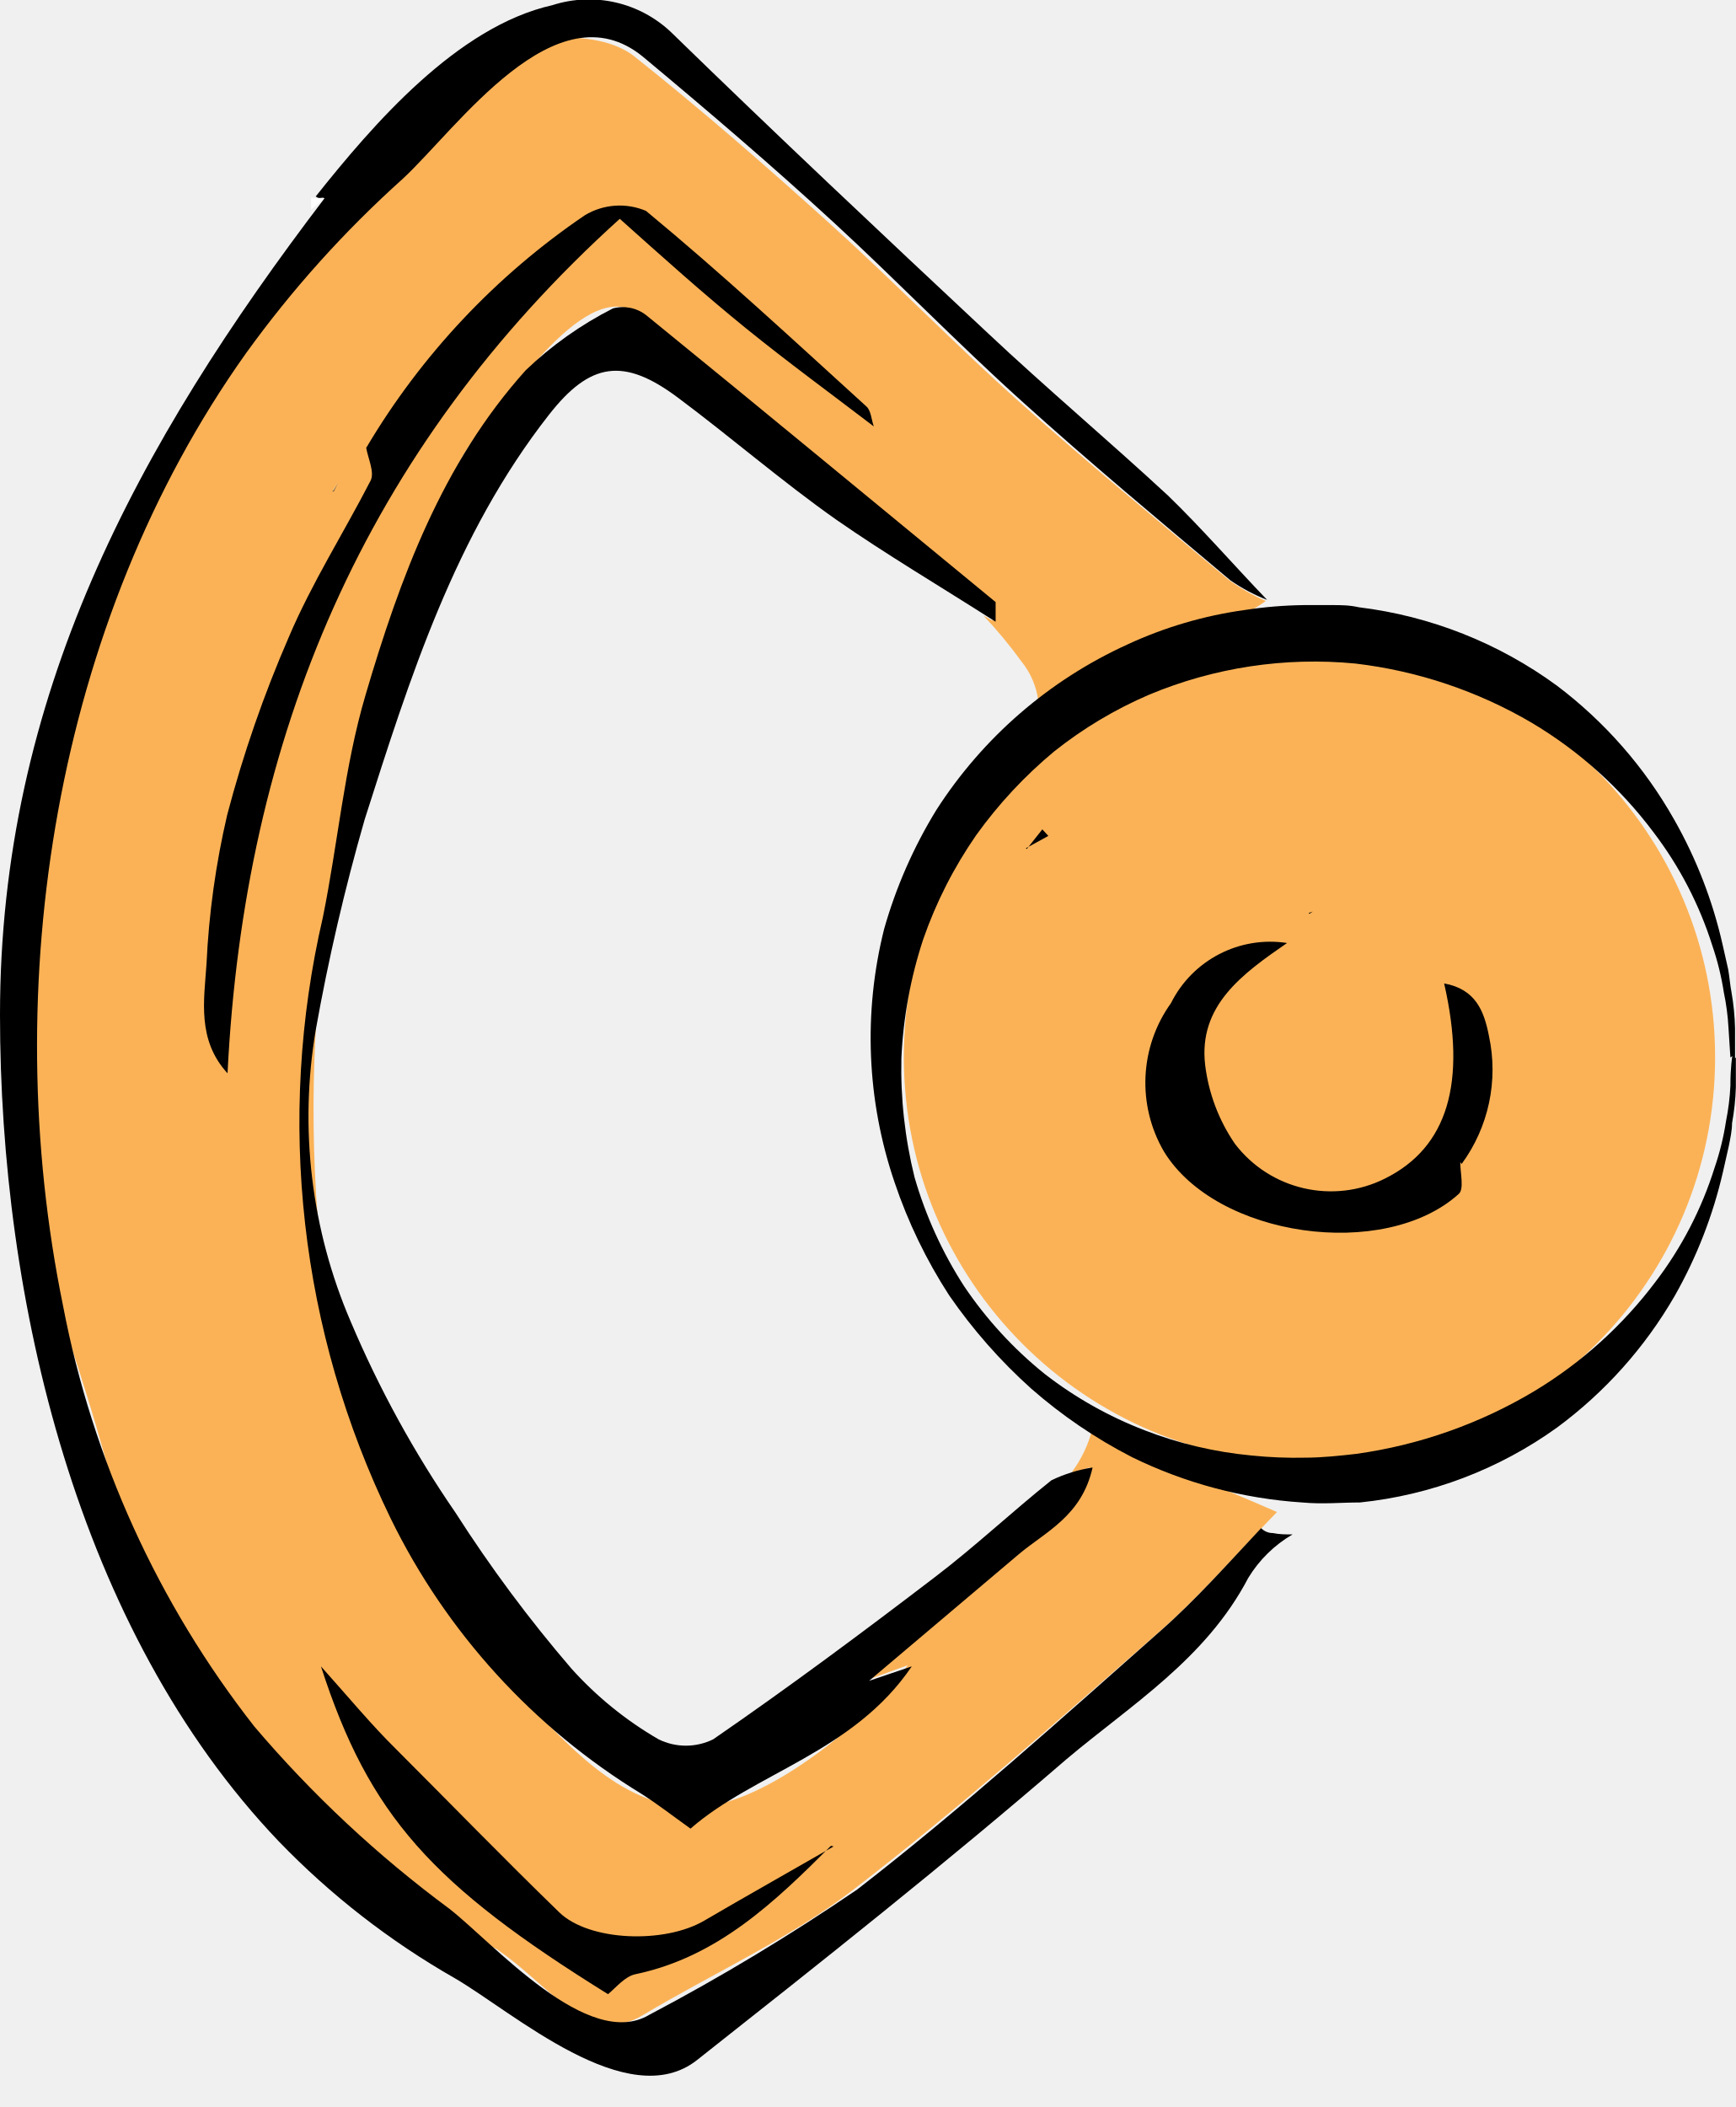
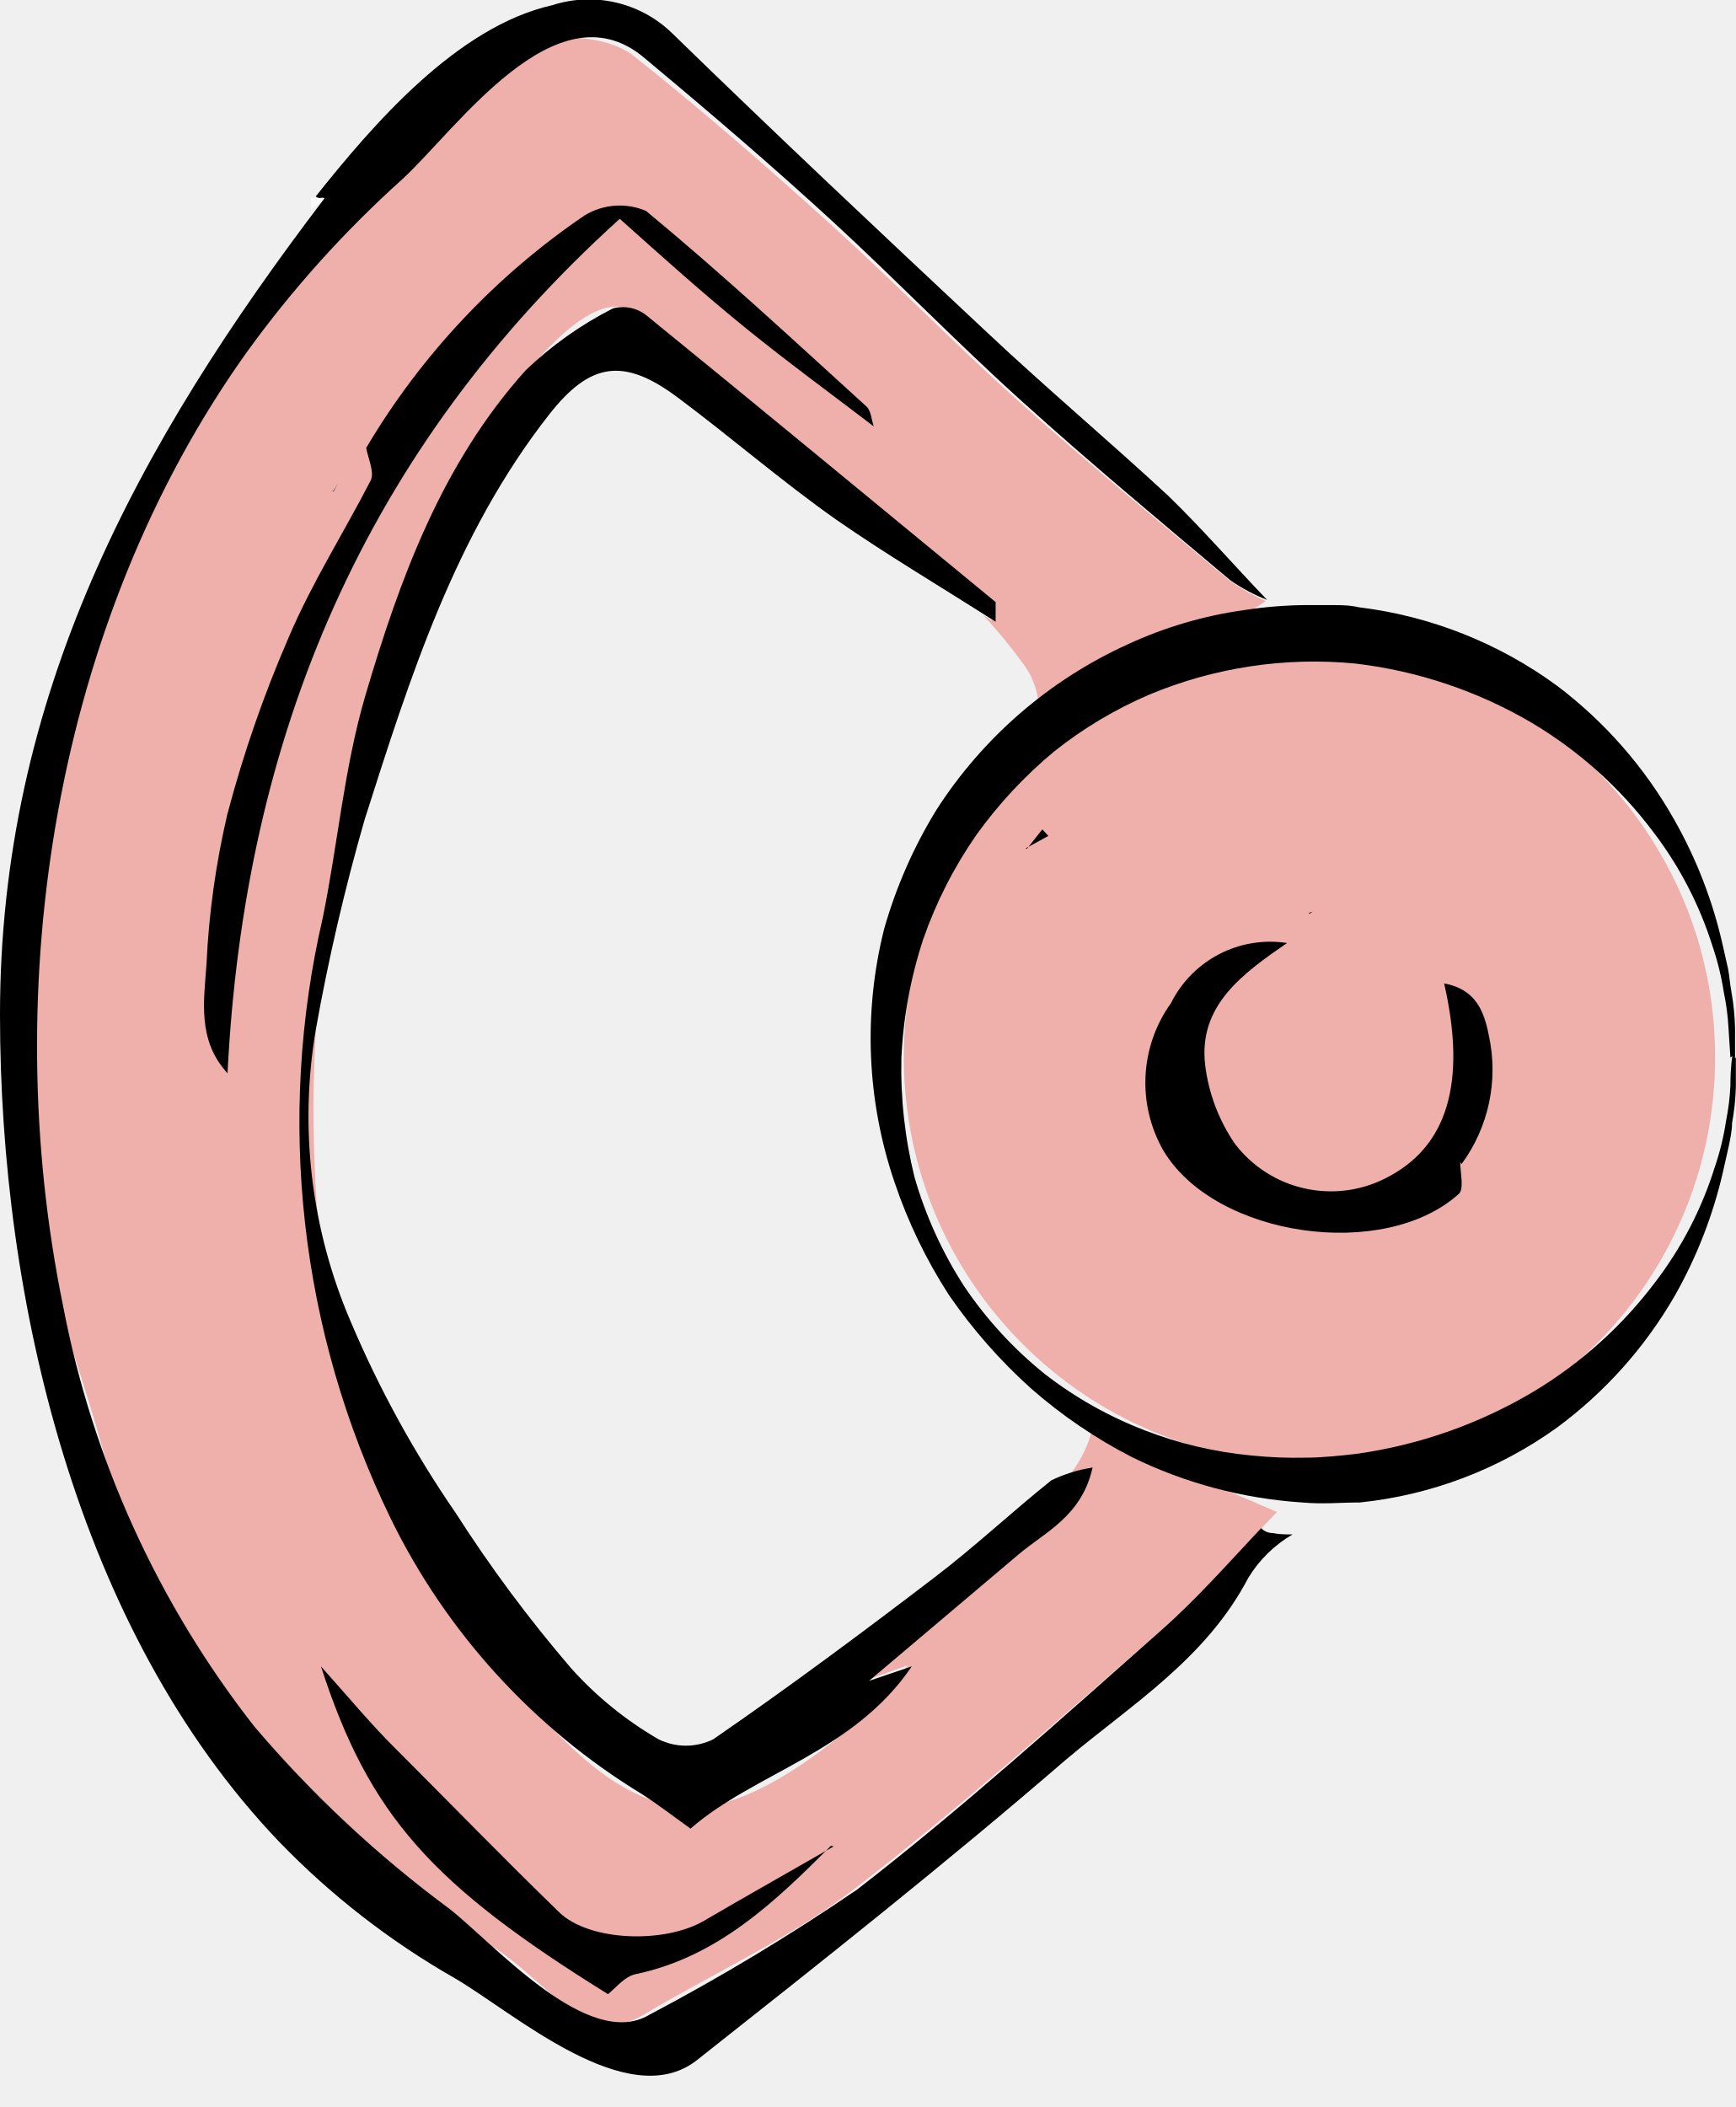
<svg xmlns="http://www.w3.org/2000/svg" viewBox="0 0 63.55 77.13">
  <defs>
-     <style>.press-half-wheel-1-a{fill:#fff;}.press-half-wheel-1-b{fill:#fbb256;}</style>
+     <style>.press-half-wheel-1-a{fill:#fff;}.press-half-wheel-1-b{fill:#efafab;}</style>
  </defs>
  <path class="press-half-wheel-1-a" d="M11.85,7.3l0,0Z" />
  <path class="press-half-wheel-1-a" d="M11.39,7.67c0-.15,0-.29,0-.44l.46.06,0,0Z" />
  <path class="press-half-wheel-1-b" d="M40.25,52.42,40,52.27a4.49,4.49,0,0,1-.76,1.62c.2,0,.41-.1.65-.17-.41,1.79-1.75,2.35-2.75,3.19l-5.57,4.65,1.66-.6c-1.3,1.9-4.6,4.55-6.88,5.07-2.82.65-5-1.54-6.76-3.41A26.48,26.48,0,0,1,12,47.91a51.27,51.27,0,0,1,3.13-26.3c.88-2.12,1-4.09,2.46-5.85,1-1.16,3.94-5.73,5.8-4.24Q29.9,16.74,36.33,22s0,.13,0,.72L36,22.53a17.12,17.12,0,0,1,1.4,1.69,2.87,2.87,0,0,1,.4,2.94,16.54,16.54,0,0,1,7.39-4.52A5.58,5.58,0,0,0,46.34,22,7.33,7.33,0,0,1,45,21.24c-2.6-2.17-5.21-4.32-7.73-6.57-2.37-2.12-4.58-4.4-6.93-6.52S25.66,4,23.23,2.07c-1.36-1.1-4.73-.87-5.41.57a7.78,7.78,0,0,1-2.46,2.51A45.35,45.35,0,0,0,4.62,19.76c-2.14,4.35-2.49,9.15-3.28,13.83-.68,4-1.23,8.12.1,12.16.8,2.45,1.65,4.88,2.34,7.36C5.67,60,9.85,65.37,14.89,70.22a3.54,3.54,0,0,0,1.37.52,7.63,7.63,0,0,1,1.89.59c.93.62,1.72,1.45,2.61,2.14a2.26,2.26,0,0,0,2.77.3c2.56-1.53,5.34-2.78,7.69-4.58,3.9-3,7.57-6.26,11.26-9.49,1.5-1.32,2.81-2.85,4.27-4.35C44.34,54.29,42.2,53.51,40.25,52.42Z" />
  <path class="press-half-wheel-1-a" d="M12.2,17.95l.17-.3-.16.32,0,0Z" />
  <path class="press-half-wheel-1-a" d="M1.38,30.3l-.11.14s-.12-.12-.11-.13a1.73,1.73,0,0,1,.19-.2Z" />
  <path class="press-half-wheel-1-a" d="M31.22,62l0,0,0,0Z" />
  <path class="press-half-wheel-1-a" d="M31.24,62.06l.42-.44,0,0-.42.44Z" />
  <circle class="press-half-wheel-1-b" cx="47.94" cy="38.7" r="14.85" />
  <path d="M63.55,38.71l0,1.09a8.93,8.93,0,0,1-.14,1.32c0,.26-.06.54-.12.84l-.21.93a16.82,16.82,0,0,1-1.77,4.55A15.81,15.81,0,0,1,57,52.26,15,15,0,0,1,49.79,55c-.7,0-1.36.07-2.12,0a16.61,16.61,0,0,1-6.23-1.66,18.24,18.24,0,0,1-3.69-2.51,19.32,19.32,0,0,1-3-3.41,18.39,18.39,0,0,1-2-4.14A16.37,16.37,0,0,1,32.37,34a17.41,17.41,0,0,1,1.91-4.35,16.38,16.38,0,0,1,7-6.06,15.14,15.14,0,0,1,4.29-1.26,15.64,15.64,0,0,1,2.17-.18H48l.25,0,.5,0c.34,0,.64,0,1,.08A15.45,15.45,0,0,1,57,25.1,16,16,0,0,1,61.29,30a16.72,16.72,0,0,1,1.77,4.56l.21.93c.05.29.07.58.12.83a8.92,8.92,0,0,1,.13,1.32c0,.72,0,1.1,0,1.1h0Zm-.2,0-.07-1.09a8.61,8.61,0,0,0-.17-1.29,10,10,0,0,0-.42-1.71,13.6,13.6,0,0,0-2.16-4.16,15.42,15.42,0,0,0-4.45-4,16.58,16.58,0,0,0-6.46-2.17,15.65,15.65,0,0,0-7.55,1.14,15.21,15.21,0,0,0-3.48,2.08,16.42,16.42,0,0,0-2.85,3.06,15.78,15.78,0,0,0-1.94,3.81A16.28,16.28,0,0,0,33,38.73a16.59,16.59,0,0,0,.48,4.36,15,15,0,0,0,1.82,4,14.6,14.6,0,0,0,2.94,3.2,14.39,14.39,0,0,0,3.67,2.07,14.59,14.59,0,0,0,3.9.92,15.83,15.83,0,0,0,2,.08c.57,0,1.25-.07,1.85-.14a17.37,17.37,0,0,0,6.52-2.3,15.68,15.68,0,0,0,4.43-4,13.58,13.58,0,0,0,2.16-4.17,9.82,9.82,0,0,0,.42-1.71,8.59,8.59,0,0,0,.16-1.29c0-.71.07-1.09.07-1.09h0Z" />
  <path class="press-half-wheel-1-a" d="M53.46,42.54l0,0Z" />
  <path d="M23.68,77.1l0,0Z" />
  <path d="M23.7,77.13l0,0Z" />
  <path d="M11.42,7.66c0-.14,0-.28,0-.41h0c0,.15,0,.29,0,.44Z" />
  <path d="M32,15.61h0Z" />
  <path d="M13.38,16.36l0,0Z" />
  <path d="M1.38,30.3l0-.18a1.57,1.57,0,0,0-.19.2s.07.08.11.13Z" />
  <path d="M31.64,61.59,33.38,61c-2.13,3.15-5.77,3.9-8.1,5.94-.67-.48-1.21-.9-1.79-1.27a24.32,24.32,0,0,1-9.19-10.09,33.16,33.16,0,0,1-2.48-22c.55-2.7.78-5.49,1.56-8.13,1.26-4.28,2.81-8.5,5.87-11.9a13.34,13.34,0,0,1,3.19-2.26,1.39,1.39,0,0,1,1.22.25c4.28,3.48,8.53,7,12.79,10.5,0,0,0,.13,0,.72-2.1-1.34-4-2.46-5.84-3.74-2-1.41-3.83-3-5.8-4.47s-3.2-1.3-4.71.63C16.65,19.58,15,24.83,13.35,30a76.36,76.36,0,0,0-1.79,7.7,19,19,0,0,0,1.28,10.68,39.4,39.4,0,0,0,3.84,7,50.52,50.52,0,0,0,4.23,5.69,13.12,13.12,0,0,0,3.2,2.6,2.26,2.26,0,0,0,2,0c2.76-1.9,5.45-3.9,8.12-5.94,1.47-1.12,2.82-2.39,4.26-3.54A5.3,5.3,0,0,1,40,53.72c-.4,1.79-1.73,2.35-2.72,3.19l-5.57,4.71-.42.44,0,0,0,0Z" />
  <path d="M13.41,16.39a26.8,26.8,0,0,1,8-8.51,2.47,2.47,0,0,1,2.24-.16c2.77,2.29,5.41,4.74,8.07,7.16.17.15.18.48.27.73h0c-1.57-1.2-3.16-2.36-4.69-3.6s-3-2.56-4.61-4C13.31,16.48,8.94,27,8.33,39.29c-1.12-1.22-.86-2.67-.77-4a30.16,30.16,0,0,1,.76-5.47,45,45,0,0,1,2.25-6.49c.85-2,2-3.8,3-5.74.15-.31-.1-.81-.17-1.23Z" />
  <path d="M30.42,67.57c-2.06,2.06-4.15,4.07-7.16,4.7-.38.08-.7.48-1,.73-6.44-4-8.74-6.52-10.51-12,1.08,1.21,1.86,2.15,2.72,3,2,2,3.94,4,6,6,1.1,1.07,3.86,1.16,5.31.31s3.16-1.81,4.74-2.72Z" />
  <path d="M12.21,18l.16-.32-.17.3Z" />
  <polygon points="12.2 17.95 12.16 18 12.21 17.96 12.2 17.95" />
  <path d="M37.59,31.08l.57-.72.22.24-.82.45Z" />
  <polygon points="47.94 33.45 48.06 33.37 47.91 33.42 47.94 33.45" />
  <path d="M47.92,33.43l0,0Z" />
  <path d="M53.46,42.54c0,.4.15,1-.06,1.17-2.72,2.45-8.87,1.59-10.79-1.56a5,5,0,0,1,.26-5.43,4.06,4.06,0,0,1,4.25-2.2c-1.64,1.13-3.25,2.29-3,4.46a6.49,6.49,0,0,0,1.09,2.89,4.42,4.42,0,0,0,5.5,1.27C53,42,53.7,39.63,52.87,36c1.15.21,1.46,1,1.64,1.92a5.84,5.84,0,0,1-1,4.69Z" />
  <path d="M42.76,18.14c-2.16-2-4.44-3.92-6.6-5.95-3.89-3.64-7.77-7.29-11.58-11a4.37,4.37,0,0,0-4.36-1c-3.48.78-6.56,4.36-8.66,7,.13.12.24,0,.32.07C5,16.29,0,25.52,0,37.15,0,47.58,2.81,59.66,10.21,67.41a28.76,28.76,0,0,0,6.43,5c2.14,1.24,6.35,5,8.88,3,4.56-3.6,9.11-7.2,13.51-11,2.37-2,5.11-3.67,6.67-6.65a4.62,4.62,0,0,1,1.62-1.59c-.24,0-.48,0-.72-.05a.59.59,0,0,1-.43-.18c-1.22,1.3-2.37,2.6-3.66,3.74-3.65,3.23-7.28,6.51-11.13,9.49a78.08,78.08,0,0,1-7.6,4.58c-2.24,1.35-5.7-2.6-7.32-3.87A42.69,42.69,0,0,1,9.31,63.2a35.9,35.9,0,0,1-7-15.39C-.09,36.1,2,22.78,9,12.94a40,40,0,0,1,5.74-6.39c2-1.85,5.61-7.07,8.79-4.48,2.4,2,4.74,4,7,6.08s4.52,4.41,6.86,6.52c2.49,2.25,5.08,4.41,7.65,6.57a6.42,6.42,0,0,0,1.35.72C45.16,20.68,44,19.34,42.76,18.14Z" />
</svg>
